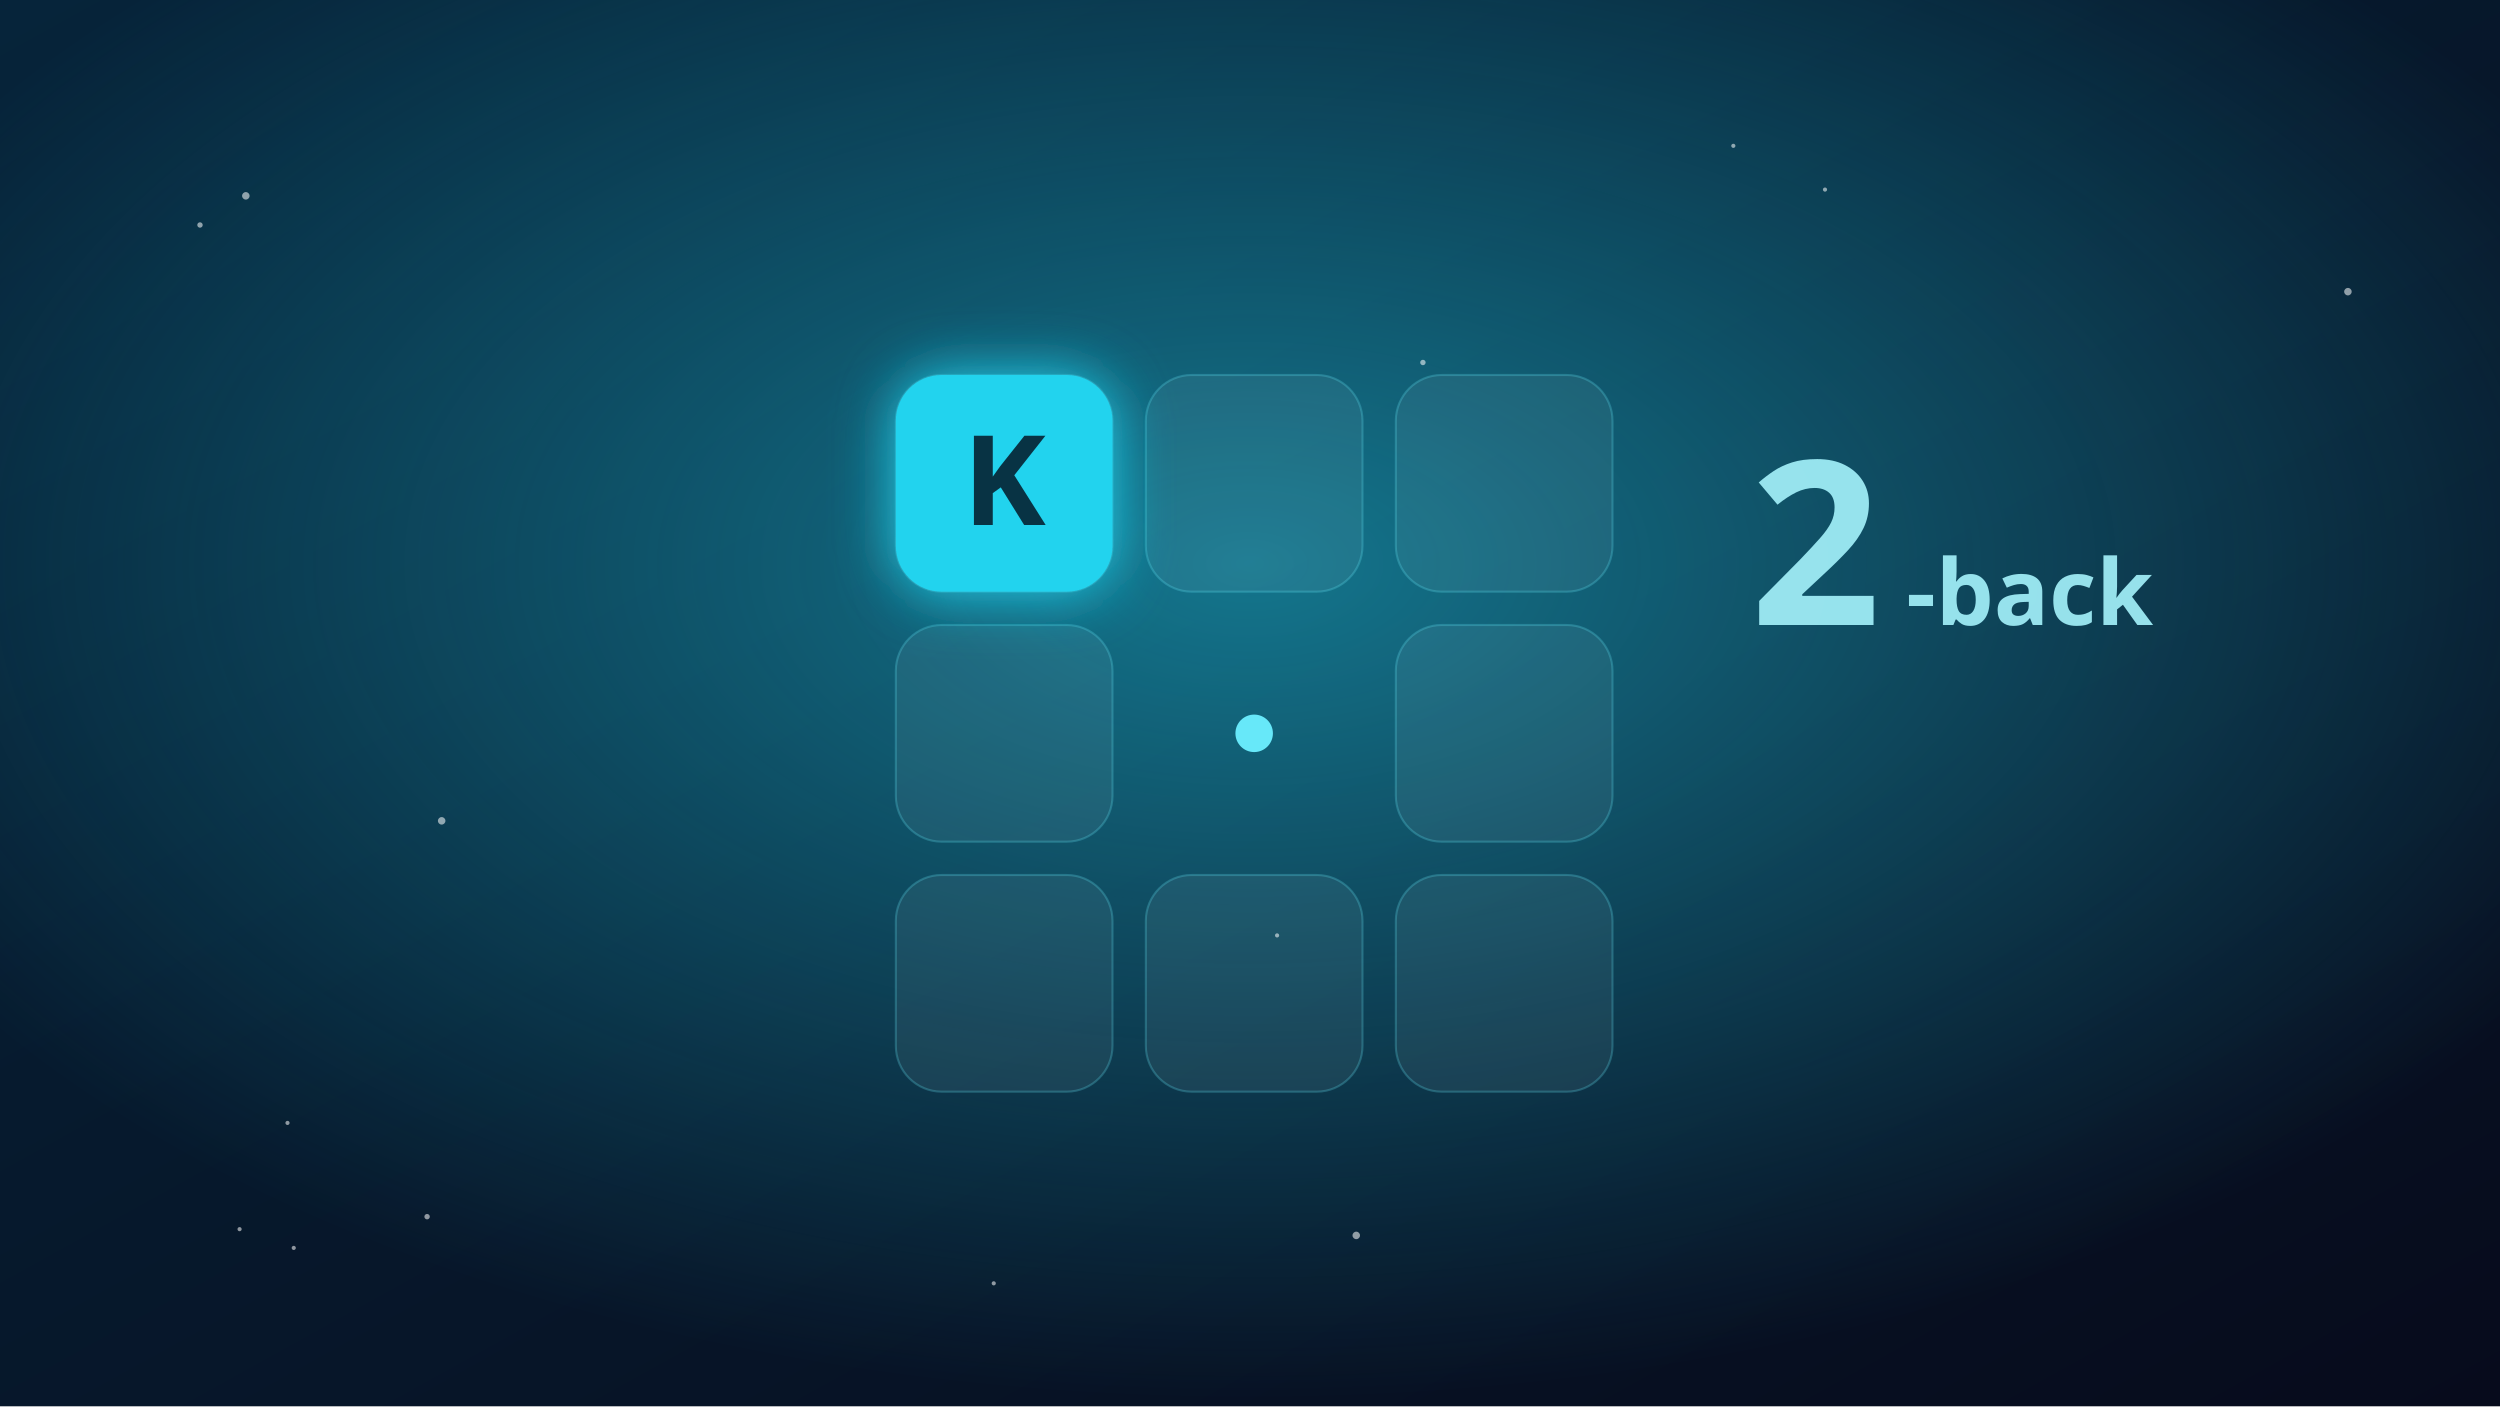
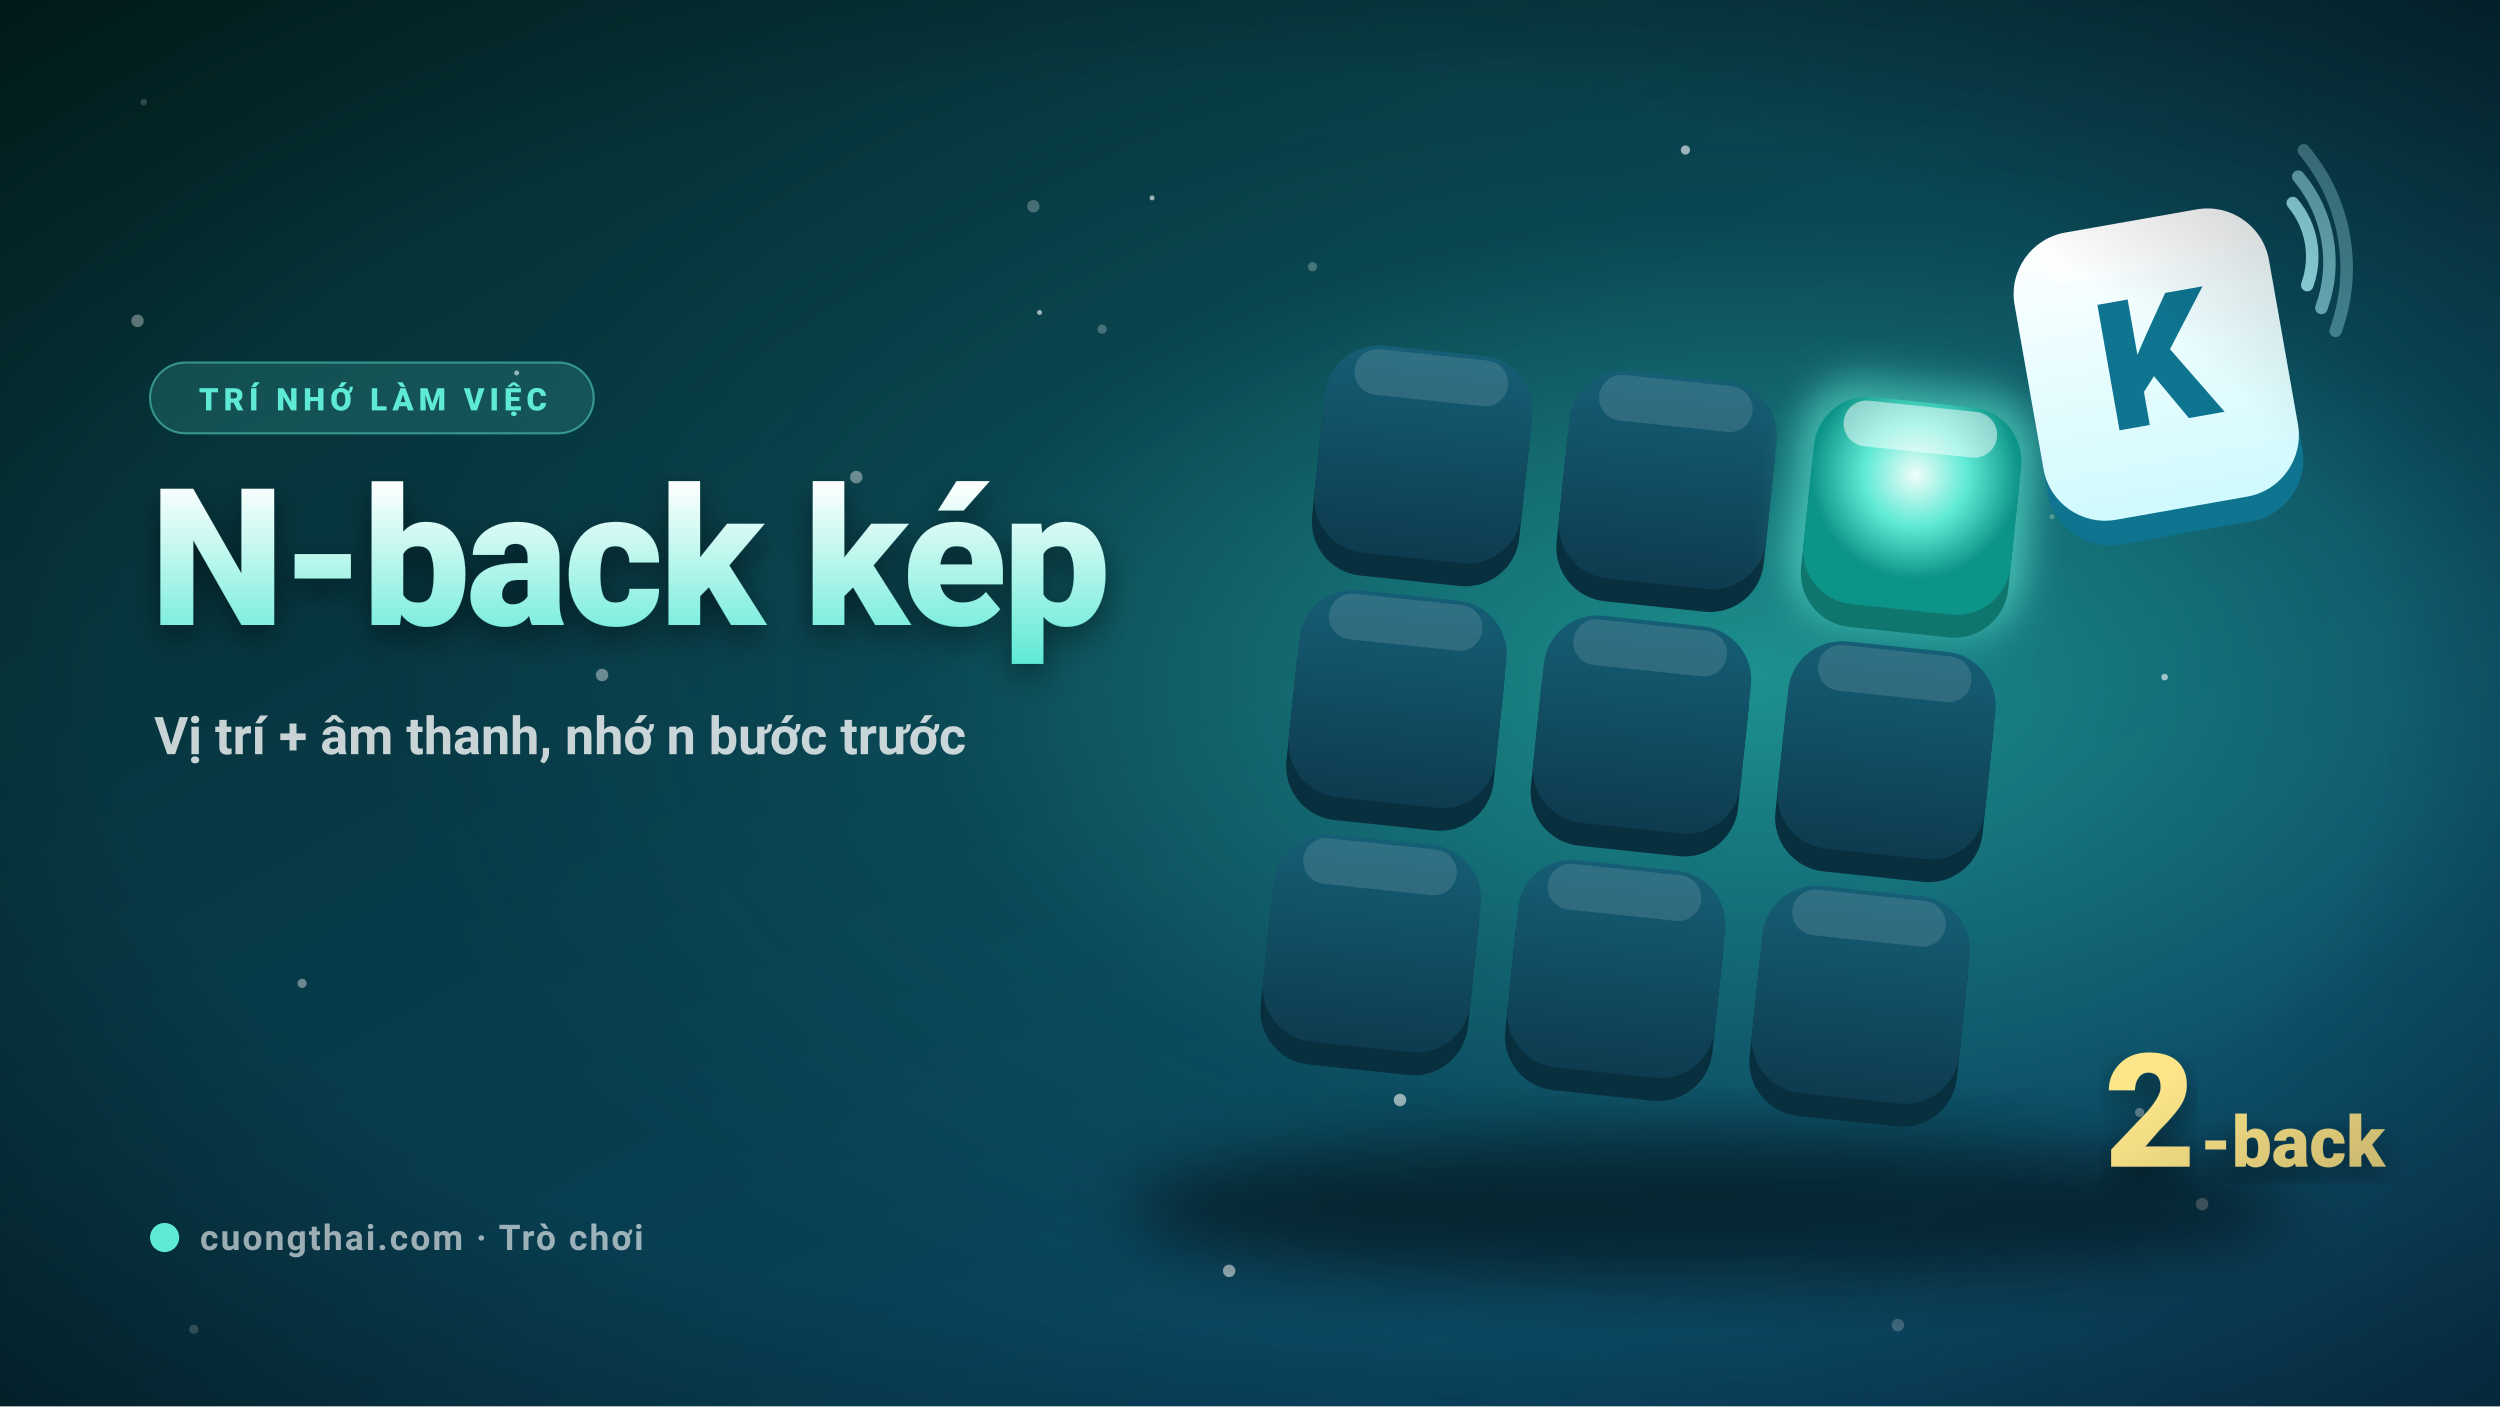
<svg xmlns="http://www.w3.org/2000/svg" viewBox="0 0 1200 675" width="1200" height="675">
  <defs>
-     <linearGradient id="n" x1="0" y1="0" x2="1" y2="1">
-       <stop offset="0" stop-color="#06243a" />
-       <stop offset="1" stop-color="#070b1c" />
+     <linearGradient id="bg" x1="0" y1="0" x2="1" y2="1">
+       <stop offset="0" stop-color="#042f2e" />
+       <stop offset="1" stop-color="#0c4a6e" />
    </linearGradient>
-     <radialGradient id="q" cx="0.5" cy="0.4" r="0.6">
-       <stop offset="0" stop-color="#22d3ee" stop-opacity="0.5" />
-       <stop offset="1" stop-color="#22d3ee" stop-opacity="0" />
+     <radialGradient id="gl" cx="0.7" cy="0.48" r="0.55">
+       <stop offset="0" stop-color="#2dd4bf" stop-opacity="0.55" />
+       <stop offset="0.6" stop-color="#2dd4bf" stop-opacity="0.08" />
+       <stop offset="1" stop-color="#2dd4bf" stop-opacity="0" />
    </radialGradient>
-     <filter id="g" x="-50%" y="-50%" width="200%" height="200%">
-       <feGaussianBlur stdDeviation="14" result="b" />
-       <feMerge>
-         <feMergeNode in="b" />
-         <feMergeNode in="SourceGraphic" />
-       </feMerge>
+     <radialGradient id="vi" cx="0.5" cy="0.5" r="0.75">
+       <stop offset="0.6" stop-color="#000" stop-opacity="0" />
+       <stop offset="1" stop-color="#000" stop-opacity="0.55" />
+     </radialGradient>
+     <linearGradient id="tt" x1="0" y1="0" x2="0" y2="1">
+       <stop offset="0" stop-color="#ffffff" />
+       <stop offset="1" stop-color="#5eead4" />
+     </linearGradient>
+     <filter id="sh" x="-30%" y="-30%" width="160%" height="160%">
+       <feGaussianBlur stdDeviation="16" />
    </filter>
+     <filter id="bl" x="-50%" y="-50%" width="200%" height="200%">
+       <feGaussianBlur stdDeviation="9" />
+     </filter>
+     <filter id="ts" x="-10%" y="-10%" width="120%" height="140%">
+       <feDropShadow dx="0" dy="6" stdDeviation="8" flood-color="#000" flood-opacity="0.45" />
+     </filter>
+     <linearGradient id="t2" x1="0" y1="0" x2="0" y2="1">
+       <stop offset="0" stop-color="#155e75" />
+       <stop offset="1" stop-color="#0e3b4f" />
+     </linearGradient>
+     <radialGradient id="o2" cx="0.5" cy="0.35">
+       <stop offset="0" stop-color="#f0fdfa" />
+       <stop offset="0.5" stop-color="#5eead4" />
+       <stop offset="1" stop-color="#0d9488" />
+     </radialGradient>
+     <linearGradient id="cd" x1="0" y1="0" x2="0" y2="1">
+       <stop offset="0" stop-color="#ffffff" />
+       <stop offset="1" stop-color="#cffafe" />
+     </linearGradient>
  </defs>
-   <rect width="1200" height="675" fill="url(#n)" />
-   <rect width="1200" height="675" fill="url(#q)" />
-   <g fill="#fff" opacity="0.55">
-     <circle cx="683" cy="174" r="1.3" />
-     <circle cx="118" cy="94" r="1.8" />
-     <circle cx="212" cy="394" r="1.8" />
-     <circle cx="138" cy="539" r="1" />
-     <circle cx="96" cy="108" r="1.3" />
-     <circle cx="876" cy="91" r="1" />
-     <circle cx="205" cy="584" r="1.3" />
-     <circle cx="141" cy="599" r="1" />
-     <circle cx="477" cy="616" r="1" />
-     <circle cx="832" cy="70" r="1" />
-     <circle cx="115" cy="590" r="1" />
-     <circle cx="613" cy="449" r="1" />
-     <circle cx="1127" cy="140" r="1.8" />
-     <circle cx="651" cy="593" r="1.8" />
+   <rect width="1200" height="675" fill="url(#bg)" />
+   <rect width="1200" height="675" fill="url(#gl)" />
+   <g fill="#fff">
+     <circle cx="940" cy="246" r="2.2" opacity="0.6" />
+     <circle cx="529" cy="158" r="2.2" opacity="0.25" />
+     <circle cx="798" cy="464" r="3" opacity="0.4" />
+     <circle cx="911" cy="636" r="3" opacity="0.25" />
+     <circle cx="1027" cy="534" r="2.2" opacity="0.4" />
+     <circle cx="672" cy="528" r="3" opacity="0.6" />
+     <circle cx="248" cy="179" r="1.2" opacity="0.6" />
+     <circle cx="411" cy="229" r="3" opacity="0.4" />
+     <circle cx="1057" cy="578" r="3" opacity="0.4" />
+     <circle cx="289" cy="324" r="3" opacity="0.4" />
+     <circle cx="1039" cy="325" r="1.6" opacity="0.6" />
+     <circle cx="726" cy="480" r="2.2" opacity="0.25" />
+     <circle cx="93" cy="638" r="2.2" opacity="0.25" />
+     <circle cx="657" cy="448" r="1.2" opacity="0.6" />
+     <circle cx="496" cy="99" r="3" opacity="0.25" />
+     <circle cx="630" cy="128" r="2.2" opacity="0.25" />
+     <circle cx="590" cy="610" r="3" opacity="0.6" />
+     <circle cx="66" cy="154" r="3" opacity="0.4" />
+     <circle cx="233" cy="259" r="1.6" opacity="0.25" />
+     <circle cx="1065" cy="197" r="1.2" opacity="0.6" />
+     <circle cx="145" cy="472" r="2.2" opacity="0.4" />
+     <circle cx="499" cy="150" r="1.2" opacity="0.6" />
+     <circle cx="553" cy="95" r="1.2" opacity="0.6" />
+     <circle cx="69" cy="49" r="1.6" opacity="0.25" />
+     <circle cx="809" cy="72" r="2.2" opacity="0.6" />
+     <circle cx="985" cy="248" r="1.2" opacity="0.25" />
  </g>
-   <rect x="430" y="180" width="104" height="104" rx="22" fill="#fff" fill-opacity="0.06" stroke="#67e8f9" stroke-opacity="0.25" />
-   <rect x="550" y="180" width="104" height="104" rx="22" fill="#fff" fill-opacity="0.06" stroke="#67e8f9" stroke-opacity="0.25" />
-   <rect x="670" y="180" width="104" height="104" rx="22" fill="#fff" fill-opacity="0.06" stroke="#67e8f9" stroke-opacity="0.25" />
-   <rect x="430" y="300" width="104" height="104" rx="22" fill="#fff" fill-opacity="0.06" stroke="#67e8f9" stroke-opacity="0.25" />
-   <rect x="550" y="300" width="104" height="104" rx="22" fill="#fff" fill-opacity="0" stroke="#67e8f9" stroke-opacity="0" />
-   <rect x="670" y="300" width="104" height="104" rx="22" fill="#fff" fill-opacity="0.06" stroke="#67e8f9" stroke-opacity="0.25" />
-   <rect x="430" y="420" width="104" height="104" rx="22" fill="#fff" fill-opacity="0.06" stroke="#67e8f9" stroke-opacity="0.25" />
-   <rect x="550" y="420" width="104" height="104" rx="22" fill="#fff" fill-opacity="0.06" stroke="#67e8f9" stroke-opacity="0.25" />
-   <rect x="670" y="420" width="104" height="104" rx="22" fill="#fff" fill-opacity="0.06" stroke="#67e8f9" stroke-opacity="0.25" />
-   <g filter="url(#g)">
-     <rect x="430" y="180" width="104" height="104" rx="22" fill="#22d3ee" />
+   <ellipse cx="820" cy="580" rx="280" ry="36" fill="#000" opacity="0.5" filter="url(#sh)" />
+   <g transform="translate(790 350) rotate(6)">
+     <rect x="-170" y="-159" width="100" height="100" rx="26" fill="#082f3d" />
+     <rect x="-170" y="-170" width="100" height="100" rx="26" fill="url(#t2)" />
+     <rect x="-157" y="-168" width="74" height="22" rx="11" fill="#fff" opacity="0.12" />
+     <rect x="-52" y="-159" width="100" height="100" rx="26" fill="#082f3d" />
+     <rect x="-52" y="-170" width="100" height="100" rx="26" fill="url(#t2)" />
+     <rect x="-39" y="-168" width="74" height="22" rx="11" fill="#fff" opacity="0.12" />
+     <rect x="58" y="-178" width="116" height="116" rx="30" fill="#5eead4" opacity="0.6" filter="url(#bl)" />
+     <rect x="66" y="-159" width="100" height="100" rx="26" fill="#0f766e" />
+     <rect x="66" y="-170" width="100" height="100" rx="26" fill="url(#o2)" />
+     <rect x="79" y="-168" width="74" height="22" rx="11" fill="#fff" opacity="0.5" />
+     <rect x="-170" y="-41" width="100" height="100" rx="26" fill="#082f3d" />
+     <rect x="-170" y="-52" width="100" height="100" rx="26" fill="url(#t2)" />
+     <rect x="-157" y="-50" width="74" height="22" rx="11" fill="#fff" opacity="0.12" />
+     <rect x="-52" y="-41" width="100" height="100" rx="26" fill="#082f3d" />
+     <rect x="-52" y="-52" width="100" height="100" rx="26" fill="url(#t2)" />
+     <rect x="-39" y="-50" width="74" height="22" rx="11" fill="#fff" opacity="0.12" />
+     <rect x="66" y="-41" width="100" height="100" rx="26" fill="#082f3d" />
+     <rect x="66" y="-52" width="100" height="100" rx="26" fill="url(#t2)" />
+     <rect x="79" y="-50" width="74" height="22" rx="11" fill="#fff" opacity="0.12" />
+     <rect x="-170" y="77" width="100" height="100" rx="26" fill="#082f3d" />
+     <rect x="-170" y="66" width="100" height="100" rx="26" fill="url(#t2)" />
+     <rect x="-157" y="68" width="74" height="22" rx="11" fill="#fff" opacity="0.12" />
+     <rect x="-52" y="77" width="100" height="100" rx="26" fill="#082f3d" />
+     <rect x="-52" y="66" width="100" height="100" rx="26" fill="url(#t2)" />
+     <rect x="-39" y="68" width="74" height="22" rx="11" fill="#fff" opacity="0.12" />
+     <rect x="66" y="77" width="100" height="100" rx="26" fill="#082f3d" />
+     <rect x="66" y="66" width="100" height="100" rx="26" fill="url(#t2)" />
+     <rect x="79" y="68" width="74" height="22" rx="11" fill="#fff" opacity="0.12" />
  </g>
-   <text x="482" y="252" font-family="system-ui" font-weight="900" font-size="60" text-anchor="middle" fill="#083344">K</text>
-   <circle cx="602" cy="352" r="9" fill="#67e8f9" />
-   <g font-family="system-ui" font-weight="900" fill="#a5f3fc" opacity="0.9">
-     <text x="840" y="300" font-size="110">2</text>
-     <text x="915" y="300" font-size="44">-back</text>
+   <g transform="translate(1035 175) rotate(-10)">
+     <rect x="-62" y="-58" width="124" height="140" rx="30" fill="#0e7490" />
+     <rect x="-62" y="-70" width="124" height="140" rx="30" fill="url(#cd)" />
+     <rect x="-47" y="-68" width="94" height="22" rx="11" fill="#fff" opacity="0.6" />
+     <text x="0" y="28" text-anchor="middle" font-family="ui-rounded, 'SF Pro Rounded', system-ui, -apple-system, 'Segoe UI', Roboto, 'Helvetica Neue', Arial, sans-serif" font-size="86" font-weight="900" fill="#0e7490">K</text>
+   </g>
+   <path d="M1113.0 110.0 a40 40 0 0 1 0 40" fill="none" stroke="#a5f3fc" stroke-width="6" stroke-linecap="round" opacity="0.9" transform="rotate(-10 1035 175)" />
+   <path d="M1117.8 98.0 a64 64 0 0 1 0 64" fill="none" stroke="#a5f3fc" stroke-width="6" stroke-linecap="round" opacity="0.65" transform="rotate(-10 1035 175)" />
+   <path d="M1122.6 86.0 a88 88 0 0 1 0 88" fill="none" stroke="#a5f3fc" stroke-width="6" stroke-linecap="round" opacity="0.4" transform="rotate(-10 1035 175)" />
+   <g font-family="ui-rounded, 'SF Pro Rounded', system-ui, -apple-system, 'Segoe UI', Roboto, 'Helvetica Neue', Arial, sans-serif" font-weight="900">
+     <text x="1010" y="560" font-size="76" fill="#fde68a" filter="url(#ts)">2</text>
+     <text x="1056" y="560" font-size="34" fill="#fde68a" filter="url(#ts)">-back</text>
+   </g>
+   <rect width="1200" height="675" fill="url(#vi)" />
+   <g font-family="ui-rounded, 'SF Pro Rounded', system-ui, -apple-system, 'Segoe UI', Roboto, 'Helvetica Neue', Arial, sans-serif">
+     <rect x="72" y="174" width="213" height="34" rx="17" fill="#5eead4" fill-opacity="0.16" stroke="#5eead4" stroke-opacity="0.5" />
+     <text x="179" y="197" text-anchor="middle" font-size="15" font-weight="800" letter-spacing="2.4" fill="#5eead4">TRÍ NHỚ LÀM VIỆC</text>
+     <text font-size="92" font-weight="900" letter-spacing="-2" fill="url(#tt)" filter="url(#ts)">
+       <tspan x="72" y="300">N-back kép</tspan>
+     </text>
+     <text x="74" y="362" font-size="25" font-weight="600" fill="#ffffff" fill-opacity="0.78">Vị trí + âm thanh, nhớ n bước trước</text>
+     <g transform="translate(72 600)">
+       <circle r="7" cx="7" cy="-6" fill="#5eead4" />
+       <text x="24" y="0" font-size="17" font-weight="700" fill="#ffffff" fill-opacity="0.6" letter-spacing="1">cuongthai.com · Trò chơi</text>
+     </g>
  </g>
</svg>
